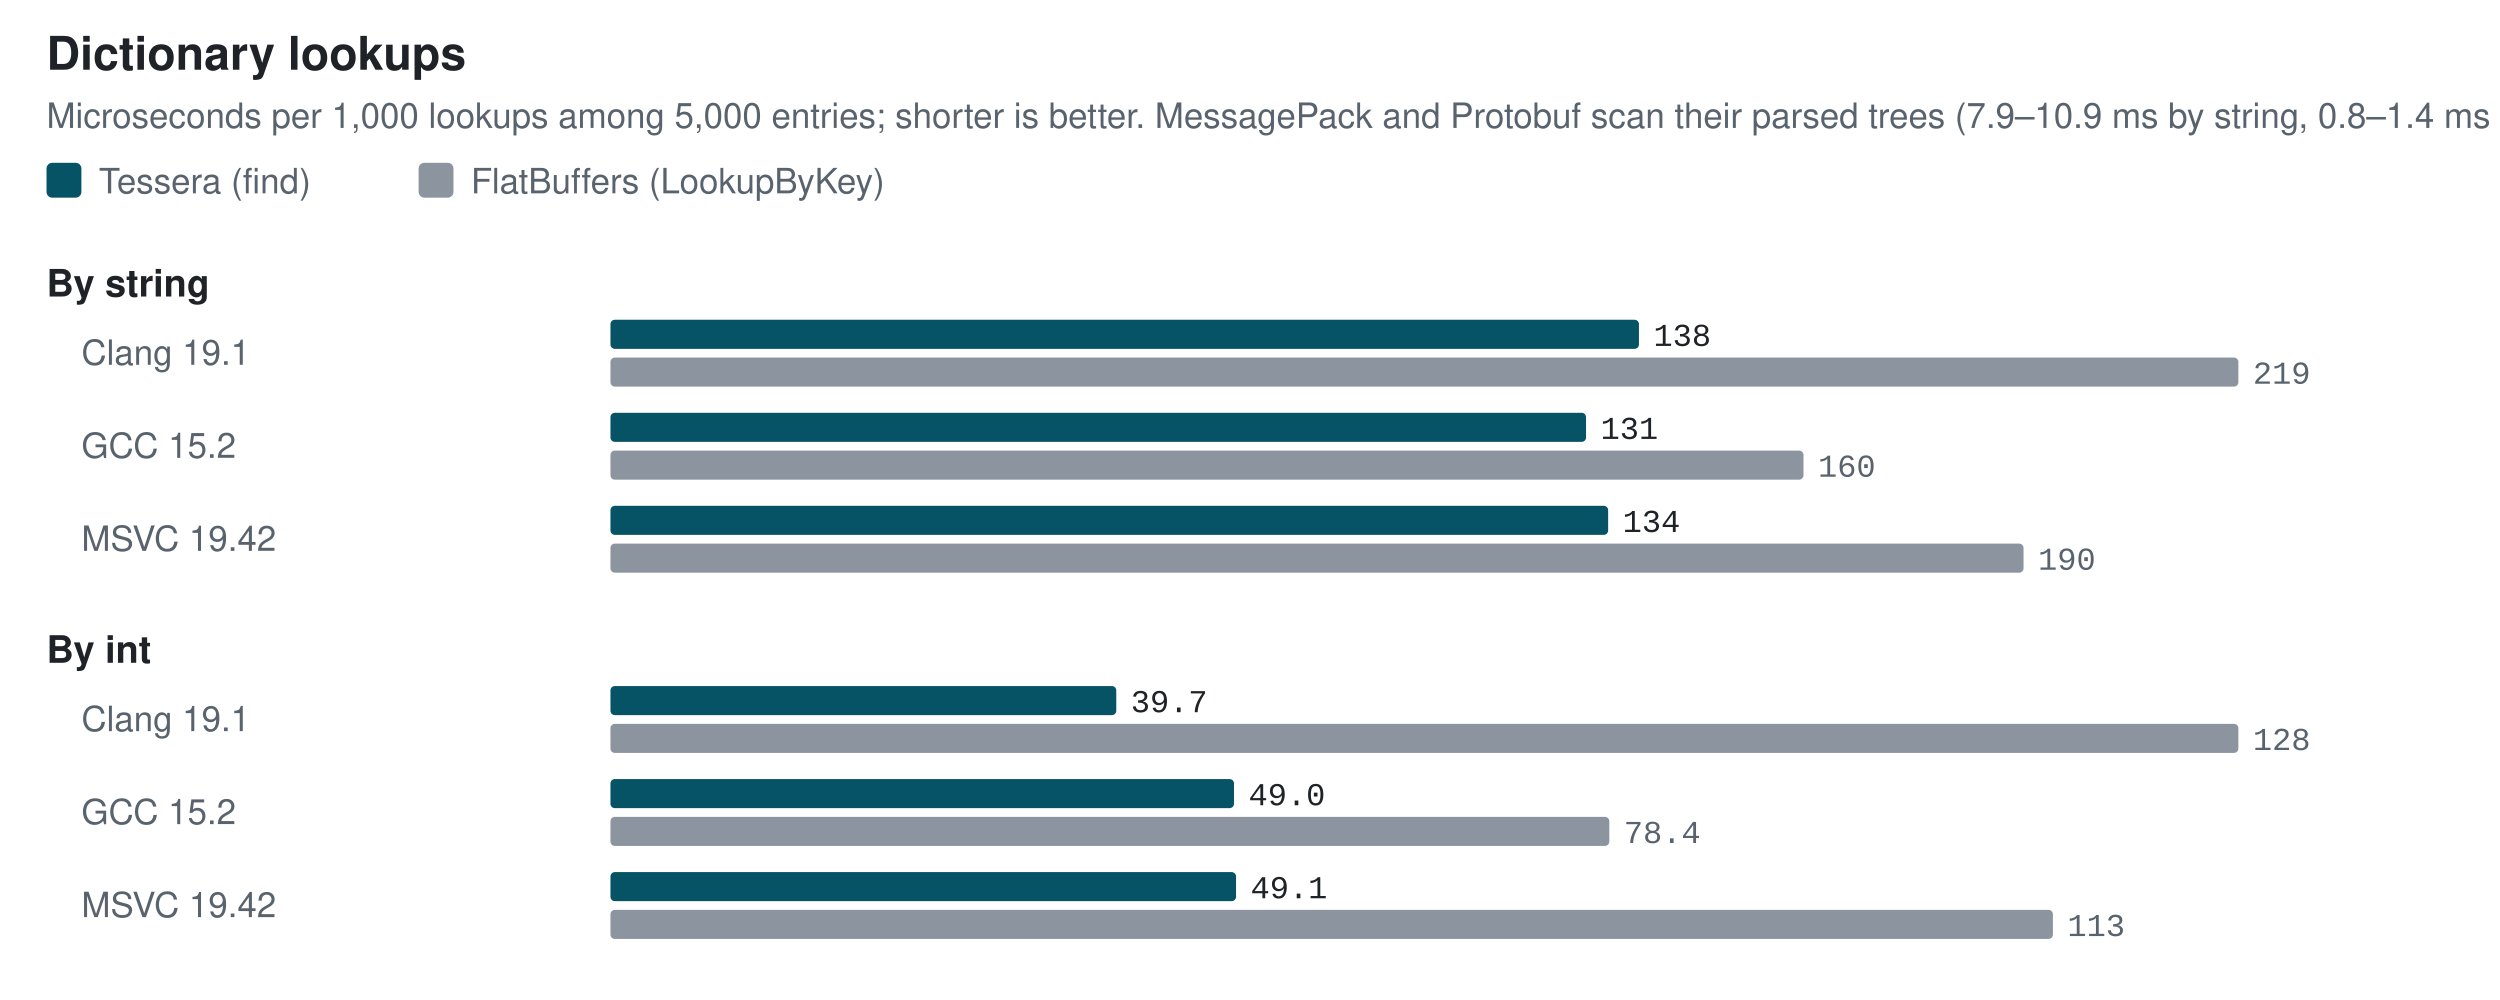
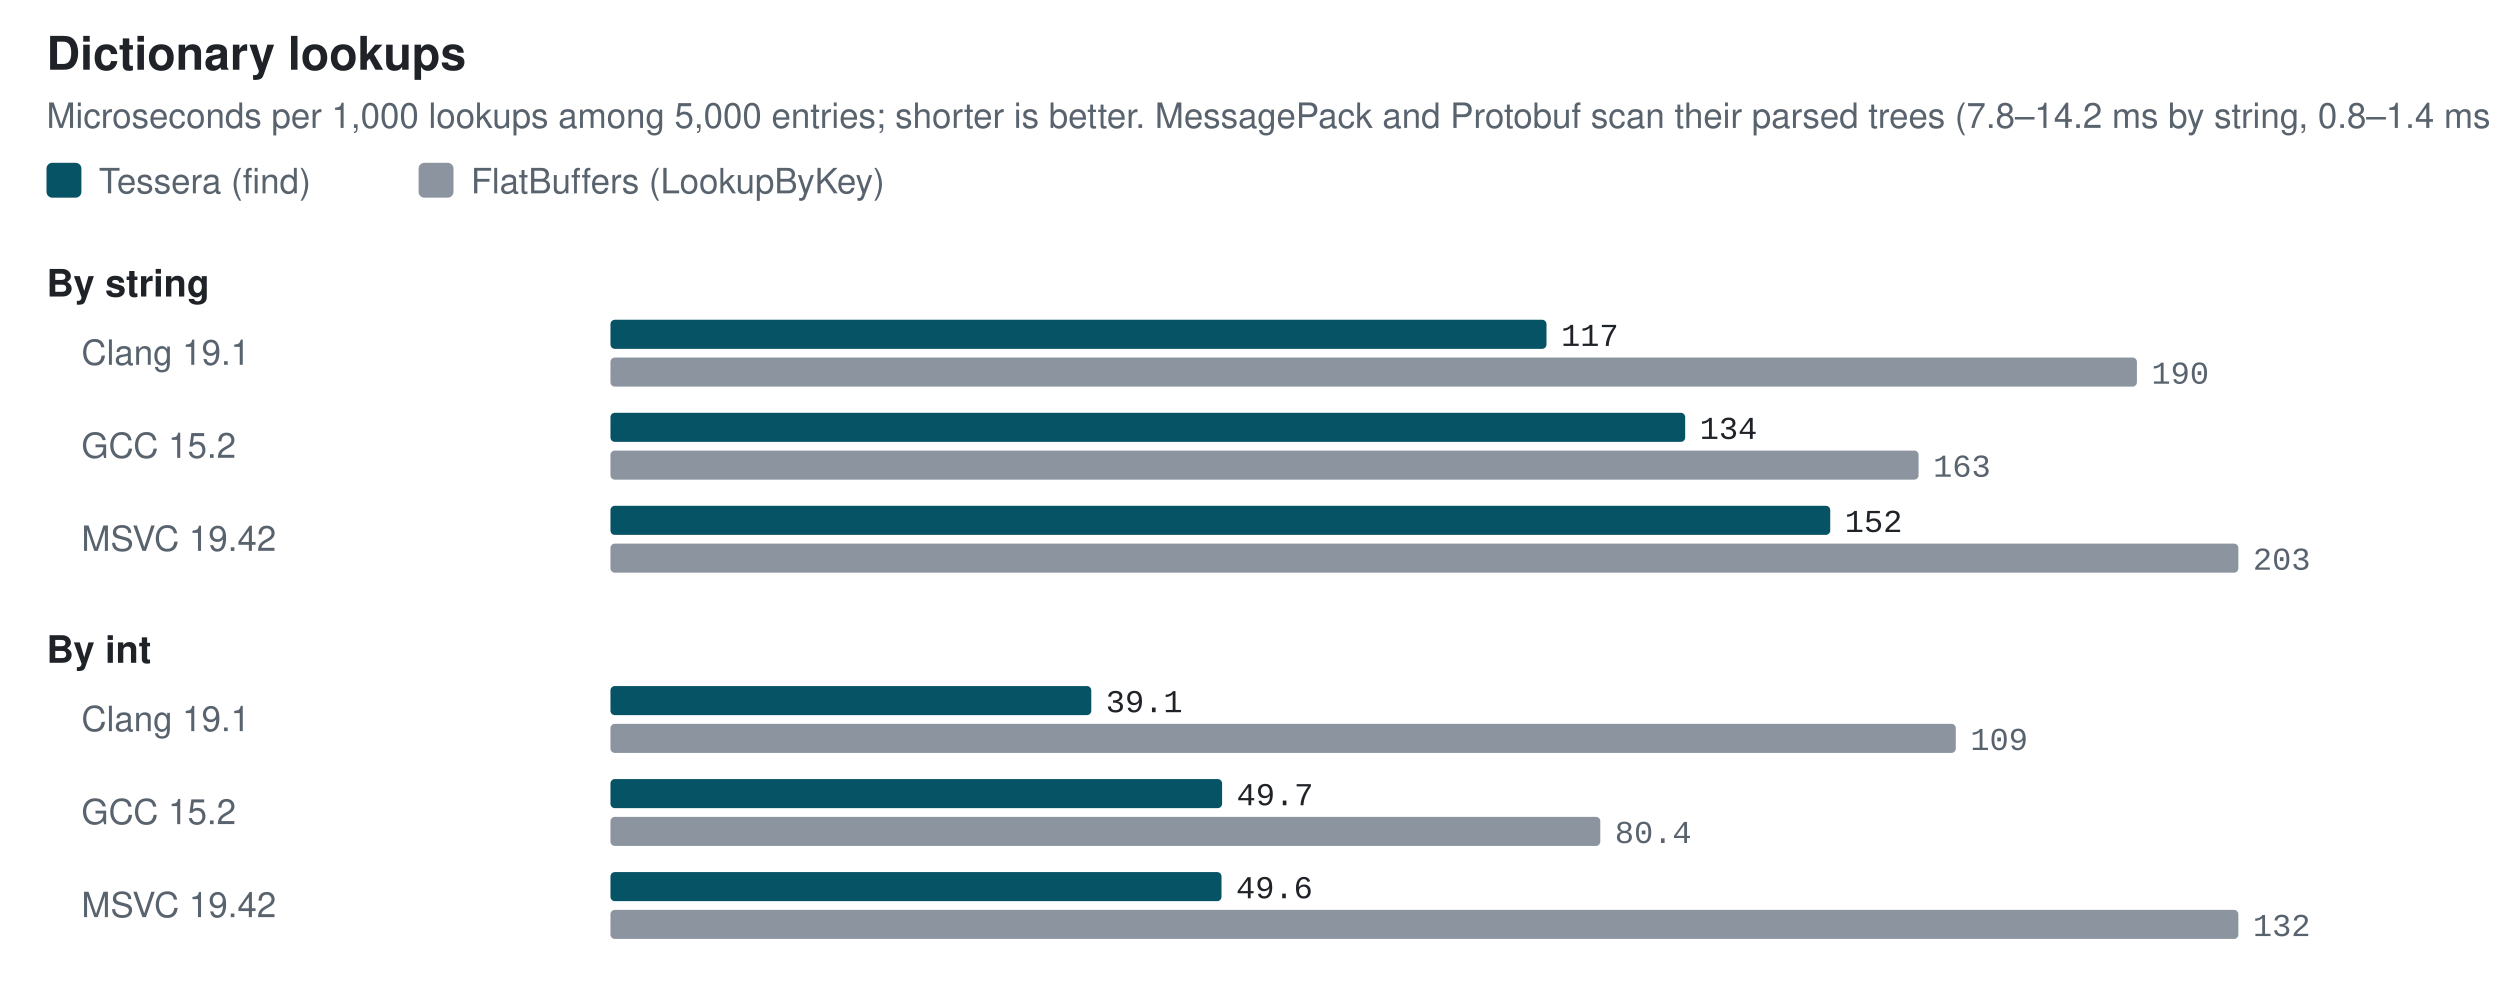
<svg xmlns="http://www.w3.org/2000/svg" width="860" height="344" viewBox="0 0 860 344" font-family="-apple-system, BlinkMacSystemFont, 'Segoe UI', Helvetica, Arial, sans-serif">
  <text x="16" y="24" fill="#1f2328" font-size="16" text-anchor="start" font-weight="600">Dictionary lookups</text>
-   <text x="16" y="44" fill="#59636e" font-size="12" text-anchor="start">Microseconds per 1,000 lookups among 5,000 entries; shorter is better. MessagePack and Protobuf scan their parsed trees (7.9–10.9 ms by string, 0.8–1.4 ms by int) and are left out.</text>
+   <text x="16" y="44" fill="#59636e" font-size="12" text-anchor="start">Microseconds per 1,000 lookups among 5,000 entries; shorter is better. MessagePack and Protobuf scan their parsed trees (7.8–14.2 ms by string, 0.8–1.4 ms by int) and are left out.</text>
  <rect x="16" y="56" width="12" height="12" rx="2" fill="#075366" />
  <text x="34" y="66.5" fill="#59636e" font-size="12" text-anchor="start">Tessera (find)</text>
  <rect x="144" y="56" width="12" height="12" rx="2" fill="#8c959f" />
  <text x="162" y="66.5" fill="#59636e" font-size="12" text-anchor="start">FlatBuffers (LookupByKey)</text>
  <text x="16" y="102" fill="#1f2328" font-size="13" text-anchor="start" font-weight="600">By string</text>
  <text x="28" y="125.5" fill="#59636e" font-size="12" text-anchor="start">Clang 19.1</text>
-   <rect x="210" y="110" width="353.8" height="10" rx="1.5" fill="#075366" />
-   <text x="568.8" y="119" fill="#1f2328" font-size="11" text-anchor="start" font-family="ui-monospace, SFMono-Regular, Consolas, 'Liberation Mono', monospace">138</text>
-   <rect x="210" y="123" width="560" height="10" rx="1.5" fill="#8c959f" />
-   <text x="775" y="132" fill="#59636e" font-size="11" text-anchor="start" font-family="ui-monospace, SFMono-Regular, Consolas, 'Liberation Mono', monospace">219</text>
+   <rect x="210" y="110" width="322" height="10" rx="1.5" fill="#075366" />
+   <text x="537" y="119" fill="#1f2328" font-size="11" text-anchor="start" font-family="ui-monospace, SFMono-Regular, Consolas, 'Liberation Mono', monospace">117</text>
+   <rect x="210" y="123" width="525.1" height="10" rx="1.5" fill="#8c959f" />
+   <text x="740.1" y="132" fill="#59636e" font-size="11" text-anchor="start" font-family="ui-monospace, SFMono-Regular, Consolas, 'Liberation Mono', monospace">190</text>
  <text x="28" y="157.5" fill="#59636e" font-size="12" text-anchor="start">GCC 15.2</text>
-   <rect x="210" y="142" width="335.6" height="10" rx="1.5" fill="#075366" />
-   <text x="550.6" y="151" fill="#1f2328" font-size="11" text-anchor="start" font-family="ui-monospace, SFMono-Regular, Consolas, 'Liberation Mono', monospace">131</text>
-   <rect x="210" y="155" width="410.4" height="10" rx="1.5" fill="#8c959f" />
-   <text x="625.4" y="164" fill="#59636e" font-size="11" text-anchor="start" font-family="ui-monospace, SFMono-Regular, Consolas, 'Liberation Mono', monospace">160</text>
+   <rect x="210" y="142" width="369.7" height="10" rx="1.5" fill="#075366" />
+   <text x="584.7" y="151" fill="#1f2328" font-size="11" text-anchor="start" font-family="ui-monospace, SFMono-Regular, Consolas, 'Liberation Mono', monospace">134</text>
+   <rect x="210" y="155" width="450" height="10" rx="1.5" fill="#8c959f" />
+   <text x="665" y="164" fill="#59636e" font-size="11" text-anchor="start" font-family="ui-monospace, SFMono-Regular, Consolas, 'Liberation Mono', monospace">163</text>
  <text x="28" y="189.5" fill="#59636e" font-size="12" text-anchor="start">MSVC 19.42</text>
-   <rect x="210" y="174" width="343.2" height="10" rx="1.5" fill="#075366" />
-   <text x="558.2" y="183" fill="#1f2328" font-size="11" text-anchor="start" font-family="ui-monospace, SFMono-Regular, Consolas, 'Liberation Mono', monospace">134</text>
-   <rect x="210" y="187" width="486.1" height="10" rx="1.5" fill="#8c959f" />
-   <text x="701.1" y="196" fill="#59636e" font-size="11" text-anchor="start" font-family="ui-monospace, SFMono-Regular, Consolas, 'Liberation Mono', monospace">190</text>
+   <rect x="210" y="174" width="419.6" height="10" rx="1.5" fill="#075366" />
+   <text x="634.6" y="183" fill="#1f2328" font-size="11" text-anchor="start" font-family="ui-monospace, SFMono-Regular, Consolas, 'Liberation Mono', monospace">152</text>
+   <rect x="210" y="187" width="560" height="10" rx="1.5" fill="#8c959f" />
+   <text x="775" y="196" fill="#59636e" font-size="11" text-anchor="start" font-family="ui-monospace, SFMono-Regular, Consolas, 'Liberation Mono', monospace">203</text>
  <text x="16" y="228" fill="#1f2328" font-size="13" text-anchor="start" font-weight="600">By int</text>
  <text x="28" y="251.5" fill="#59636e" font-size="12" text-anchor="start">Clang 19.1</text>
-   <rect x="210" y="236" width="174" height="10" rx="1.5" fill="#075366" />
-   <text x="389" y="245" fill="#1f2328" font-size="11" text-anchor="start" font-family="ui-monospace, SFMono-Regular, Consolas, 'Liberation Mono', monospace">39.7</text>
-   <rect x="210" y="249" width="560" height="10" rx="1.5" fill="#8c959f" />
-   <text x="775" y="258" fill="#59636e" font-size="11" text-anchor="start" font-family="ui-monospace, SFMono-Regular, Consolas, 'Liberation Mono', monospace">128</text>
+   <rect x="210" y="236" width="165.4" height="10" rx="1.5" fill="#075366" />
+   <text x="380.4" y="245" fill="#1f2328" font-size="11" text-anchor="start" font-family="ui-monospace, SFMono-Regular, Consolas, 'Liberation Mono', monospace">39.1</text>
+   <rect x="210" y="249" width="462.8" height="10" rx="1.5" fill="#8c959f" />
+   <text x="677.8" y="258" fill="#59636e" font-size="11" text-anchor="start" font-family="ui-monospace, SFMono-Regular, Consolas, 'Liberation Mono', monospace">109</text>
  <text x="28" y="283.5" fill="#59636e" font-size="12" text-anchor="start">GCC 15.2</text>
-   <rect x="210" y="268" width="214.5" height="10" rx="1.5" fill="#075366" />
-   <text x="429.5" y="277" fill="#1f2328" font-size="11" text-anchor="start" font-family="ui-monospace, SFMono-Regular, Consolas, 'Liberation Mono', monospace">49.0</text>
-   <rect x="210" y="281" width="343.6" height="10" rx="1.5" fill="#8c959f" />
-   <text x="558.6" y="290" fill="#59636e" font-size="11" text-anchor="start" font-family="ui-monospace, SFMono-Regular, Consolas, 'Liberation Mono', monospace">78.4</text>
+   <rect x="210" y="268" width="210.4" height="10" rx="1.5" fill="#075366" />
+   <text x="425.4" y="277" fill="#1f2328" font-size="11" text-anchor="start" font-family="ui-monospace, SFMono-Regular, Consolas, 'Liberation Mono', monospace">49.7</text>
+   <rect x="210" y="281" width="340.5" height="10" rx="1.5" fill="#8c959f" />
+   <text x="555.5" y="290" fill="#59636e" font-size="11" text-anchor="start" font-family="ui-monospace, SFMono-Regular, Consolas, 'Liberation Mono', monospace">80.4</text>
  <text x="28" y="315.5" fill="#59636e" font-size="12" text-anchor="start">MSVC 19.42</text>
-   <rect x="210" y="300" width="215.2" height="10" rx="1.5" fill="#075366" />
-   <text x="430.2" y="309" fill="#1f2328" font-size="11" text-anchor="start" font-family="ui-monospace, SFMono-Regular, Consolas, 'Liberation Mono', monospace">49.1</text>
-   <rect x="210" y="313" width="496.2" height="10" rx="1.5" fill="#8c959f" />
-   <text x="711.2" y="322" fill="#59636e" font-size="11" text-anchor="start" font-family="ui-monospace, SFMono-Regular, Consolas, 'Liberation Mono', monospace">113</text>
+   <rect x="210" y="300" width="210.2" height="10" rx="1.5" fill="#075366" />
+   <text x="425.2" y="309" fill="#1f2328" font-size="11" text-anchor="start" font-family="ui-monospace, SFMono-Regular, Consolas, 'Liberation Mono', monospace">49.6</text>
+   <rect x="210" y="313" width="560" height="10" rx="1.5" fill="#8c959f" />
+   <text x="775" y="322" fill="#59636e" font-size="11" text-anchor="start" font-family="ui-monospace, SFMono-Regular, Consolas, 'Liberation Mono', monospace">132</text>
</svg>
